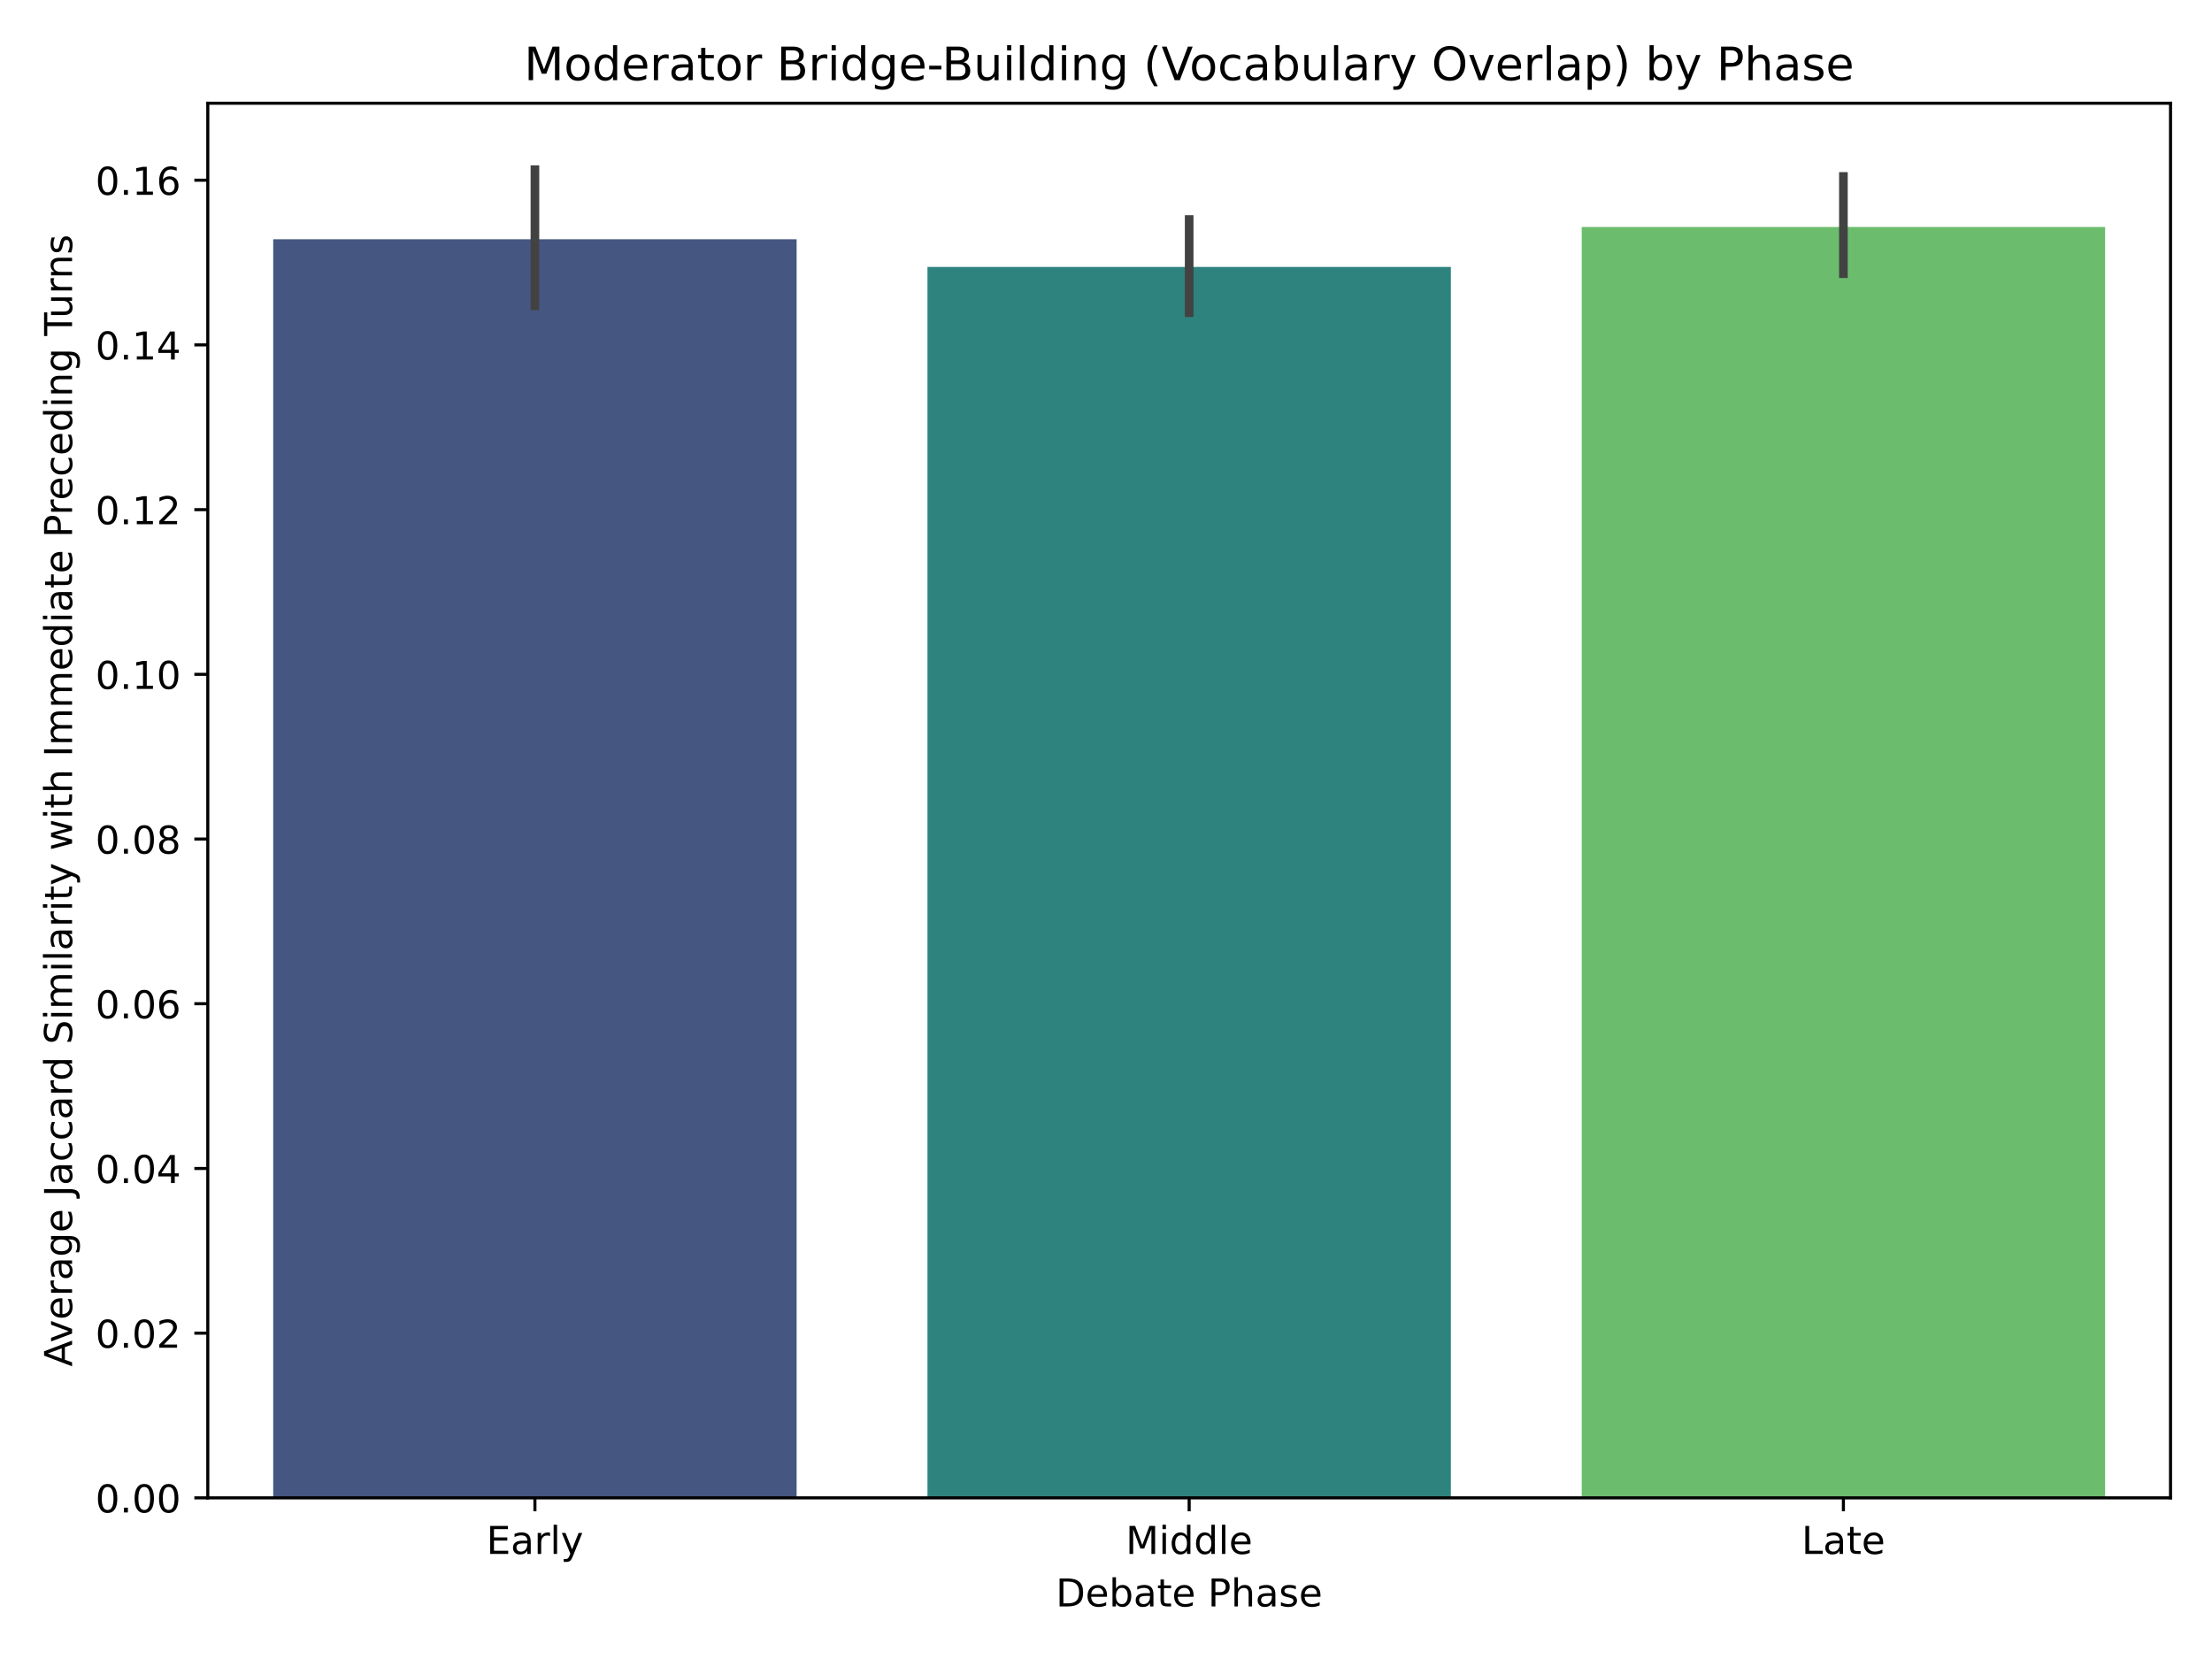
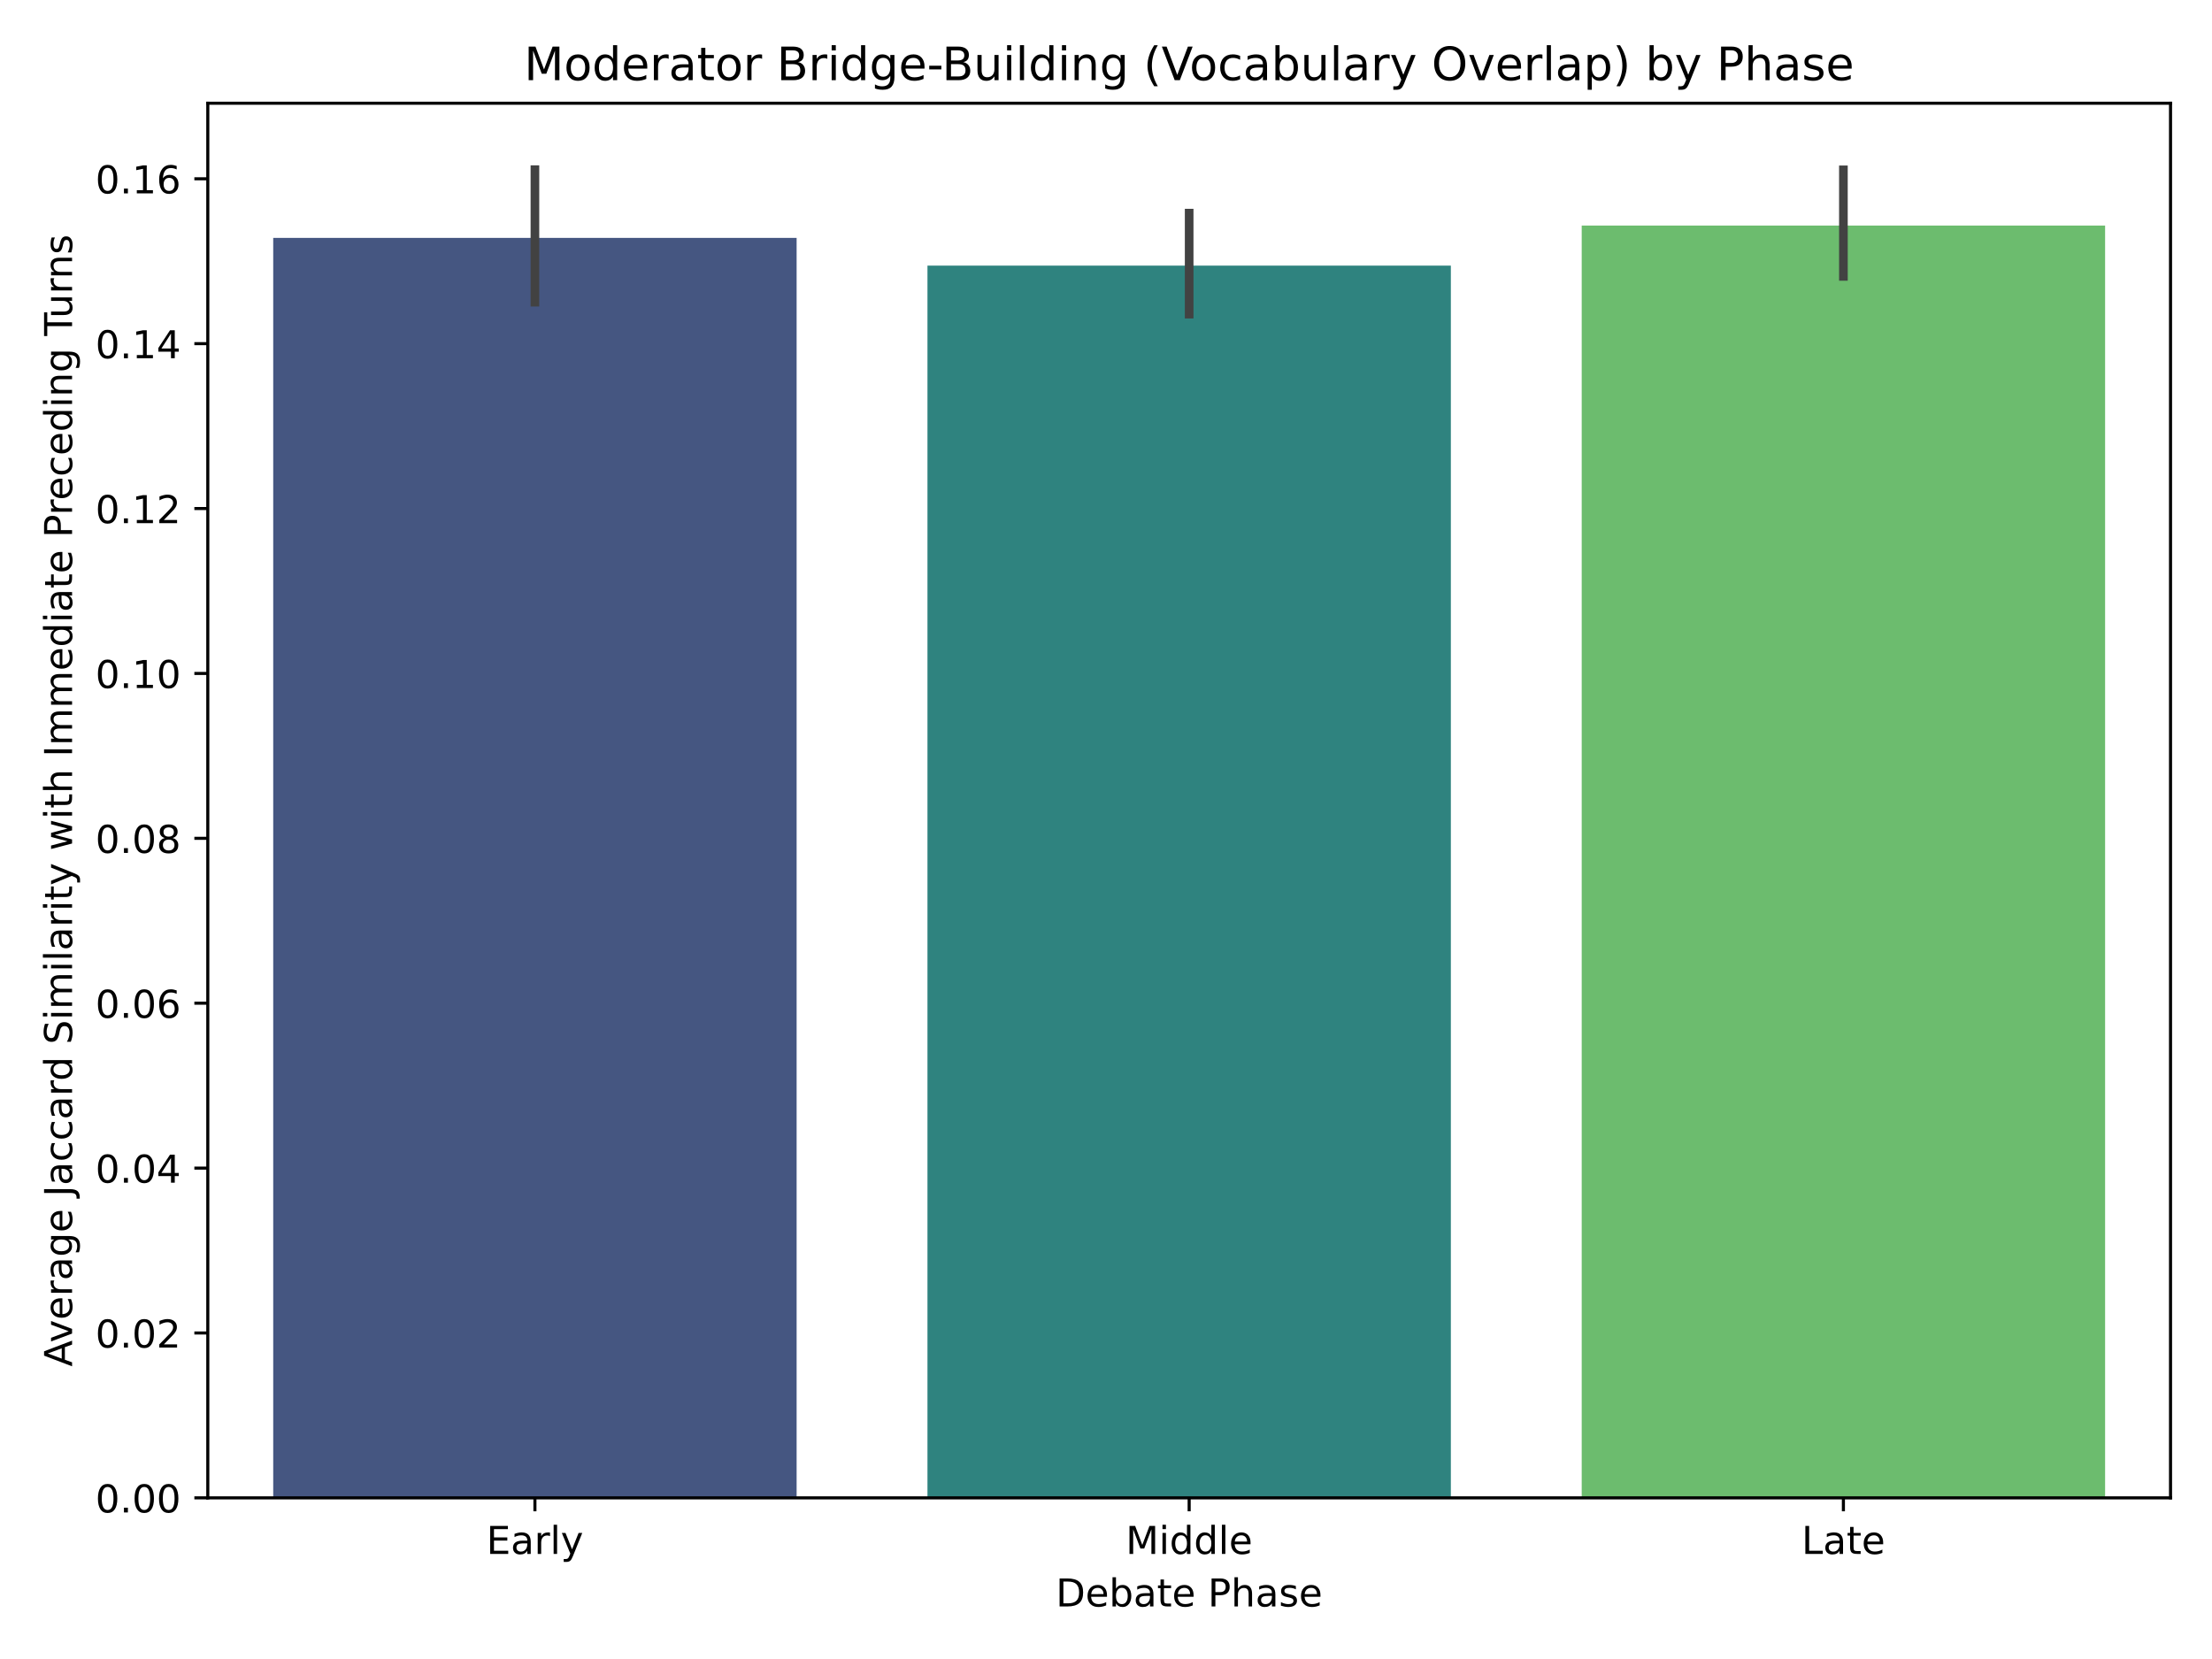
<svg xmlns="http://www.w3.org/2000/svg" xmlns:xlink="http://www.w3.org/1999/xlink" width="576pt" height="432pt" viewBox="0 0 576 432" version="1.1">
  <defs>
    <style type="text/css">*{stroke-linejoin: round; stroke-linecap: butt}</style>
  </defs>
  <g id="figure_1">
    <g id="patch_1">
      <path d="M 0 432  L 576 432  L 576 0  L 0 0  z " style="fill: #ffffff" />
    </g>
    <g id="axes_1">
      <g id="patch_2">
        <path d="M 54.11 390.04  L 565.2 390.04  L 565.2 26.88  L 54.11 26.88  z " style="fill: #ffffff" />
      </g>
      <g id="patch_3">
-         <path d="M 71.146 390.04  L 207.437 390.04  L 207.437 62.304  L 71.146 62.304  z " clip-path="url(#p654a240c26)" style="fill: #455681" />
+         <path d="M 71.146 390.04  L 207.437 390.04  L 207.437 61.947  L 71.146 61.947  z " clip-path="url(#p54904edf8a)" style="fill: #455681" />
      </g>
      <g id="patch_4">
-         <path d="M 241.51 390.04  L 377.8 390.04  L 377.8 69.507  L 241.51 69.507  z " clip-path="url(#p654a240c26)" style="fill: #2f837f" />
+         <path d="M 241.51 390.04  L 377.8 390.04  L 377.8 69.159  L 241.51 69.159  z " clip-path="url(#p54904edf8a)" style="fill: #2f837f" />
      </g>
      <g id="patch_5">
-         <path d="M 411.873 390.04  L 548.164 390.04  L 548.164 59.099  L 411.873 59.099  z " clip-path="url(#p654a240c26)" style="fill: #6cbc6e" />
+         <path d="M 411.873 390.04  L 548.164 390.04  L 548.164 58.739  L 411.873 58.739  z " clip-path="url(#p54904edf8a)" style="fill: #6cbc6e" />
      </g>
      <g id="matplotlib.axis_1">
        <g id="xtick_1">
          <g id="line2d_1">
            <defs>
-               <path id="maa955168d9" d="M 0 0  L 0 3.5  " style="stroke: #000000; stroke-width: 0.8" />
+               <path id="m7fd04213f6" d="M 0 0  L 0 3.5  " style="stroke: #000000; stroke-width: 0.8" />
            </defs>
            <g>
-               <use xlink:href="#maa955168d9" x="139.292" y="390.04" style="stroke: #000000; stroke-width: 0.8" />
+               <use xlink:href="#m7fd04213f6" x="139.292" y="390.04" style="stroke: #000000; stroke-width: 0.8" />
            </g>
          </g>
          <g id="text_1">
            <g transform="translate(126.6643 404.6384) scale(0.1 -0.1)">
              <defs>
                <path id="DejaVuSans-45" d="M 628 4666  L 3578 4666  L 3578 4134  L 1259 4134  L 1259 2753  L 3481 2753  L 3481 2222  L 1259 2222  L 1259 531  L 3634 531  L 3634 0  L 628 0  L 628 4666  z " transform="scale(0.015625)" />
                <path id="DejaVuSans-61" d="M 2194 1759  Q 1497 1759 1228 1600  Q 959 1441 959 1056  Q 959 750 1161 570  Q 1363 391 1709 391  Q 2188 391 2477 730  Q 2766 1069 2766 1631  L 2766 1759  L 2194 1759  z M 3341 1997  L 3341 0  L 2766 0  L 2766 531  Q 2569 213 2275 61  Q 1981 -91 1556 -91  Q 1019 -91 701 211  Q 384 513 384 1019  Q 384 1609 779 1909  Q 1175 2209 1959 2209  L 2766 2209  L 2766 2266  Q 2766 2663 2505 2880  Q 2244 3097 1772 3097  Q 1472 3097 1187 3025  Q 903 2953 641 2809  L 641 3341  Q 956 3463 1253 3523  Q 1550 3584 1831 3584  Q 2591 3584 2966 3190  Q 3341 2797 3341 1997  z " transform="scale(0.015625)" />
                <path id="DejaVuSans-72" d="M 2631 2963  Q 2534 3019 2420 3045  Q 2306 3072 2169 3072  Q 1681 3072 1420 2755  Q 1159 2438 1159 1844  L 1159 0  L 581 0  L 581 3500  L 1159 3500  L 1159 2956  Q 1341 3275 1631 3429  Q 1922 3584 2338 3584  Q 2397 3584 2469 3576  Q 2541 3569 2628 3553  L 2631 2963  z " transform="scale(0.015625)" />
                <path id="DejaVuSans-6c" d="M 603 4863  L 1178 4863  L 1178 0  L 603 0  L 603 4863  z " transform="scale(0.015625)" />
                <path id="DejaVuSans-79" d="M 2059 -325  Q 1816 -950 1584 -1140  Q 1353 -1331 966 -1331  L 506 -1331  L 506 -850  L 844 -850  Q 1081 -850 1212 -737  Q 1344 -625 1503 -206  L 1606 56  L 191 3500  L 800 3500  L 1894 763  L 2988 3500  L 3597 3500  L 2059 -325  z " transform="scale(0.015625)" />
              </defs>
              <use xlink:href="#DejaVuSans-45" />
              <use xlink:href="#DejaVuSans-61" transform="translate(63.18359 0)" />
              <use xlink:href="#DejaVuSans-72" transform="translate(124.4629 0)" />
              <use xlink:href="#DejaVuSans-6c" transform="translate(165.5762 0)" />
              <use xlink:href="#DejaVuSans-79" transform="translate(193.3594 0)" />
            </g>
          </g>
        </g>
        <g id="xtick_2">
          <g id="line2d_2">
            <g>
-               <use xlink:href="#maa955168d9" x="309.655" y="390.04" style="stroke: #000000; stroke-width: 0.8" />
+               <use xlink:href="#m7fd04213f6" x="309.655" y="390.04" style="stroke: #000000; stroke-width: 0.8" />
            </g>
          </g>
          <g id="text_2">
            <g transform="translate(293.1378 404.6384) scale(0.1 -0.1)">
              <defs>
                <path id="DejaVuSans-4d" d="M 628 4666  L 1569 4666  L 2759 1491  L 3956 4666  L 4897 4666  L 4897 0  L 4281 0  L 4281 4097  L 3078 897  L 2444 897  L 1241 4097  L 1241 0  L 628 0  L 628 4666  z " transform="scale(0.015625)" />
                <path id="DejaVuSans-69" d="M 603 3500  L 1178 3500  L 1178 0  L 603 0  L 603 3500  z M 603 4863  L 1178 4863  L 1178 4134  L 603 4134  L 603 4863  z " transform="scale(0.015625)" />
                <path id="DejaVuSans-64" d="M 2906 2969  L 2906 4863  L 3481 4863  L 3481 0  L 2906 0  L 2906 525  Q 2725 213 2448 61  Q 2172 -91 1784 -91  Q 1150 -91 751 415  Q 353 922 353 1747  Q 353 2572 751 3078  Q 1150 3584 1784 3584  Q 2172 3584 2448 3432  Q 2725 3281 2906 2969  z M 947 1747  Q 947 1113 1208 752  Q 1469 391 1925 391  Q 2381 391 2643 752  Q 2906 1113 2906 1747  Q 2906 2381 2643 2742  Q 2381 3103 1925 3103  Q 1469 3103 1208 2742  Q 947 2381 947 1747  z " transform="scale(0.015625)" />
                <path id="DejaVuSans-65" d="M 3597 1894  L 3597 1613  L 953 1613  Q 991 1019 1311 708  Q 1631 397 2203 397  Q 2534 397 2845 478  Q 3156 559 3463 722  L 3463 178  Q 3153 47 2828 -22  Q 2503 -91 2169 -91  Q 1331 -91 842 396  Q 353 884 353 1716  Q 353 2575 817 3079  Q 1281 3584 2069 3584  Q 2775 3584 3186 3129  Q 3597 2675 3597 1894  z M 3022 2063  Q 3016 2534 2758 2815  Q 2500 3097 2075 3097  Q 1594 3097 1305 2825  Q 1016 2553 972 2059  L 3022 2063  z " transform="scale(0.015625)" />
              </defs>
              <use xlink:href="#DejaVuSans-4d" />
              <use xlink:href="#DejaVuSans-69" transform="translate(86.2793 0)" />
              <use xlink:href="#DejaVuSans-64" transform="translate(114.0625 0)" />
              <use xlink:href="#DejaVuSans-64" transform="translate(177.5391 0)" />
              <use xlink:href="#DejaVuSans-6c" transform="translate(241.0156 0)" />
              <use xlink:href="#DejaVuSans-65" transform="translate(268.7988 0)" />
            </g>
          </g>
        </g>
        <g id="xtick_3">
          <g id="line2d_3">
            <g>
-               <use xlink:href="#maa955168d9" x="480.018" y="390.04" style="stroke: #000000; stroke-width: 0.8" />
+               <use xlink:href="#m7fd04213f6" x="480.018" y="390.04" style="stroke: #000000; stroke-width: 0.8" />
            </g>
          </g>
          <g id="text_3">
            <g transform="translate(469.1316 404.6384) scale(0.1 -0.1)">
              <defs>
                <path id="DejaVuSans-4c" d="M 628 4666  L 1259 4666  L 1259 531  L 3531 531  L 3531 0  L 628 0  L 628 4666  z " transform="scale(0.015625)" />
                <path id="DejaVuSans-74" d="M 1172 4494  L 1172 3500  L 2356 3500  L 2356 3053  L 1172 3053  L 1172 1153  Q 1172 725 1289 603  Q 1406 481 1766 481  L 2356 481  L 2356 0  L 1766 0  Q 1100 0 847 248  Q 594 497 594 1153  L 594 3053  L 172 3053  L 172 3500  L 594 3500  L 594 4494  L 1172 4494  z " transform="scale(0.015625)" />
              </defs>
              <use xlink:href="#DejaVuSans-4c" />
              <use xlink:href="#DejaVuSans-61" transform="translate(55.71289 0)" />
              <use xlink:href="#DejaVuSans-74" transform="translate(116.9922 0)" />
              <use xlink:href="#DejaVuSans-65" transform="translate(156.2012 0)" />
            </g>
          </g>
        </g>
        <g id="text_4">
          <g transform="translate(274.9355 418.3166) scale(0.1 -0.1)">
            <defs>
              <path id="DejaVuSans-44" d="M 1259 4147  L 1259 519  L 2022 519  Q 2988 519 3436 956  Q 3884 1394 3884 2338  Q 3884 3275 3436 3711  Q 2988 4147 2022 4147  L 1259 4147  z M 628 4666  L 1925 4666  Q 3281 4666 3915 4102  Q 4550 3538 4550 2338  Q 4550 1131 3912 565  Q 3275 0 1925 0  L 628 0  L 628 4666  z " transform="scale(0.015625)" />
              <path id="DejaVuSans-62" d="M 3116 1747  Q 3116 2381 2855 2742  Q 2594 3103 2138 3103  Q 1681 3103 1420 2742  Q 1159 2381 1159 1747  Q 1159 1113 1420 752  Q 1681 391 2138 391  Q 2594 391 2855 752  Q 3116 1113 3116 1747  z M 1159 2969  Q 1341 3281 1617 3432  Q 1894 3584 2278 3584  Q 2916 3584 3314 3078  Q 3713 2572 3713 1747  Q 3713 922 3314 415  Q 2916 -91 2278 -91  Q 1894 -91 1617 61  Q 1341 213 1159 525  L 1159 0  L 581 0  L 581 4863  L 1159 4863  L 1159 2969  z " transform="scale(0.015625)" />
              <path id="DejaVuSans-20" transform="scale(0.015625)" />
              <path id="DejaVuSans-50" d="M 1259 4147  L 1259 2394  L 2053 2394  Q 2494 2394 2734 2622  Q 2975 2850 2975 3272  Q 2975 3691 2734 3919  Q 2494 4147 2053 4147  L 1259 4147  z M 628 4666  L 2053 4666  Q 2838 4666 3239 4311  Q 3641 3956 3641 3272  Q 3641 2581 3239 2228  Q 2838 1875 2053 1875  L 1259 1875  L 1259 0  L 628 0  L 628 4666  z " transform="scale(0.015625)" />
              <path id="DejaVuSans-68" d="M 3513 2113  L 3513 0  L 2938 0  L 2938 2094  Q 2938 2591 2744 2837  Q 2550 3084 2163 3084  Q 1697 3084 1428 2787  Q 1159 2491 1159 1978  L 1159 0  L 581 0  L 581 4863  L 1159 4863  L 1159 2956  Q 1366 3272 1645 3428  Q 1925 3584 2291 3584  Q 2894 3584 3203 3211  Q 3513 2838 3513 2113  z " transform="scale(0.015625)" />
              <path id="DejaVuSans-73" d="M 2834 3397  L 2834 2853  Q 2591 2978 2328 3040  Q 2066 3103 1784 3103  Q 1356 3103 1142 2972  Q 928 2841 928 2578  Q 928 2378 1081 2264  Q 1234 2150 1697 2047  L 1894 2003  Q 2506 1872 2764 1633  Q 3022 1394 3022 966  Q 3022 478 2636 193  Q 2250 -91 1575 -91  Q 1294 -91 989 -36  Q 684 19 347 128  L 347 722  Q 666 556 975 473  Q 1284 391 1588 391  Q 1994 391 2212 530  Q 2431 669 2431 922  Q 2431 1156 2273 1281  Q 2116 1406 1581 1522  L 1381 1569  Q 847 1681 609 1914  Q 372 2147 372 2553  Q 372 3047 722 3315  Q 1072 3584 1716 3584  Q 2034 3584 2315 3537  Q 2597 3491 2834 3397  z " transform="scale(0.015625)" />
            </defs>
            <use xlink:href="#DejaVuSans-44" />
            <use xlink:href="#DejaVuSans-65" transform="translate(77.00195 0)" />
            <use xlink:href="#DejaVuSans-62" transform="translate(138.5254 0)" />
            <use xlink:href="#DejaVuSans-61" transform="translate(202.002 0)" />
            <use xlink:href="#DejaVuSans-74" transform="translate(263.2812 0)" />
            <use xlink:href="#DejaVuSans-65" transform="translate(302.4902 0)" />
            <use xlink:href="#DejaVuSans-20" transform="translate(364.0137 0)" />
            <use xlink:href="#DejaVuSans-50" transform="translate(395.8008 0)" />
            <use xlink:href="#DejaVuSans-68" transform="translate(456.1035 0)" />
            <use xlink:href="#DejaVuSans-61" transform="translate(519.4824 0)" />
            <use xlink:href="#DejaVuSans-73" transform="translate(580.7617 0)" />
            <use xlink:href="#DejaVuSans-65" transform="translate(632.8613 0)" />
          </g>
        </g>
      </g>
      <g id="matplotlib.axis_2">
        <g id="ytick_1">
          <g id="line2d_4">
            <defs>
-               <path id="m35f1ead9c5" d="M 0 0  L -3.5 0  " style="stroke: #000000; stroke-width: 0.8" />
+               <path id="m800bf268b1" d="M 0 0  L -3.5 0  " style="stroke: #000000; stroke-width: 0.8" />
            </defs>
            <g>
-               <use xlink:href="#m35f1ead9c5" x="54.11" y="390.04" style="stroke: #000000; stroke-width: 0.8" />
+               <use xlink:href="#m800bf268b1" x="54.11" y="390.04" style="stroke: #000000; stroke-width: 0.8" />
            </g>
          </g>
          <g id="text_5">
            <g transform="translate(24.84437 393.8392) scale(0.1 -0.1)">
              <defs>
                <path id="DejaVuSans-30" d="M 2034 4250  Q 1547 4250 1301 3770  Q 1056 3291 1056 2328  Q 1056 1369 1301 889  Q 1547 409 2034 409  Q 2525 409 2770 889  Q 3016 1369 3016 2328  Q 3016 3291 2770 3770  Q 2525 4250 2034 4250  z M 2034 4750  Q 2819 4750 3233 4129  Q 3647 3509 3647 2328  Q 3647 1150 3233 529  Q 2819 -91 2034 -91  Q 1250 -91 836 529  Q 422 1150 422 2328  Q 422 3509 836 4129  Q 1250 4750 2034 4750  z " transform="scale(0.015625)" />
                <path id="DejaVuSans-2e" d="M 684 794  L 1344 794  L 1344 0  L 684 0  L 684 794  z " transform="scale(0.015625)" />
              </defs>
              <use xlink:href="#DejaVuSans-30" />
              <use xlink:href="#DejaVuSans-2e" transform="translate(63.62305 0)" />
              <use xlink:href="#DejaVuSans-30" transform="translate(95.41016 0)" />
              <use xlink:href="#DejaVuSans-30" transform="translate(159.0332 0)" />
            </g>
          </g>
        </g>
        <g id="ytick_2">
          <g id="line2d_5">
            <g>
-               <use xlink:href="#m35f1ead9c5" x="54.11" y="347.151" style="stroke: #000000; stroke-width: 0.8" />
+               <use xlink:href="#m800bf268b1" x="54.11" y="347.104" style="stroke: #000000; stroke-width: 0.8" />
            </g>
          </g>
          <g id="text_6">
-             <g transform="translate(24.84437 350.9501) scale(0.1 -0.1)">
+             <g transform="translate(24.84437 350.9034) scale(0.1 -0.1)">
              <defs>
                <path id="DejaVuSans-32" d="M 1228 531  L 3431 531  L 3431 0  L 469 0  L 469 531  Q 828 903 1448 1529  Q 2069 2156 2228 2338  Q 2531 2678 2651 2914  Q 2772 3150 2772 3378  Q 2772 3750 2511 3984  Q 2250 4219 1831 4219  Q 1534 4219 1204 4116  Q 875 4013 500 3803  L 500 4441  Q 881 4594 1212 4672  Q 1544 4750 1819 4750  Q 2544 4750 2975 4387  Q 3406 4025 3406 3419  Q 3406 3131 3298 2873  Q 3191 2616 2906 2266  Q 2828 2175 2409 1742  Q 1991 1309 1228 531  z " transform="scale(0.015625)" />
              </defs>
              <use xlink:href="#DejaVuSans-30" />
              <use xlink:href="#DejaVuSans-2e" transform="translate(63.62305 0)" />
              <use xlink:href="#DejaVuSans-30" transform="translate(95.41016 0)" />
              <use xlink:href="#DejaVuSans-32" transform="translate(159.0332 0)" />
            </g>
          </g>
        </g>
        <g id="ytick_3">
          <g id="line2d_6">
            <g>
-               <use xlink:href="#m35f1ead9c5" x="54.11" y="304.262" style="stroke: #000000; stroke-width: 0.8" />
+               <use xlink:href="#m800bf268b1" x="54.11" y="304.168" style="stroke: #000000; stroke-width: 0.8" />
            </g>
          </g>
          <g id="text_7">
-             <g transform="translate(24.84437 308.061) scale(0.1 -0.1)">
+             <g transform="translate(24.84437 307.9677) scale(0.1 -0.1)">
              <defs>
                <path id="DejaVuSans-34" d="M 2419 4116  L 825 1625  L 2419 1625  L 2419 4116  z M 2253 4666  L 3047 4666  L 3047 1625  L 3713 1625  L 3713 1100  L 3047 1100  L 3047 0  L 2419 0  L 2419 1100  L 313 1100  L 313 1709  L 2253 4666  z " transform="scale(0.015625)" />
              </defs>
              <use xlink:href="#DejaVuSans-30" />
              <use xlink:href="#DejaVuSans-2e" transform="translate(63.62305 0)" />
              <use xlink:href="#DejaVuSans-30" transform="translate(95.41016 0)" />
              <use xlink:href="#DejaVuSans-34" transform="translate(159.0332 0)" />
            </g>
          </g>
        </g>
        <g id="ytick_4">
          <g id="line2d_7">
            <g>
-               <use xlink:href="#m35f1ead9c5" x="54.11" y="261.373" style="stroke: #000000; stroke-width: 0.8" />
+               <use xlink:href="#m800bf268b1" x="54.11" y="261.233" style="stroke: #000000; stroke-width: 0.8" />
            </g>
          </g>
          <g id="text_8">
-             <g transform="translate(24.84437 265.1719) scale(0.1 -0.1)">
+             <g transform="translate(24.84437 265.0319) scale(0.1 -0.1)">
              <defs>
                <path id="DejaVuSans-36" d="M 2113 2584  Q 1688 2584 1439 2293  Q 1191 2003 1191 1497  Q 1191 994 1439 701  Q 1688 409 2113 409  Q 2538 409 2786 701  Q 3034 994 3034 1497  Q 3034 2003 2786 2293  Q 2538 2584 2113 2584  z M 3366 4563  L 3366 3988  Q 3128 4100 2886 4159  Q 2644 4219 2406 4219  Q 1781 4219 1451 3797  Q 1122 3375 1075 2522  Q 1259 2794 1537 2939  Q 1816 3084 2150 3084  Q 2853 3084 3261 2657  Q 3669 2231 3669 1497  Q 3669 778 3244 343  Q 2819 -91 2113 -91  Q 1303 -91 875 529  Q 447 1150 447 2328  Q 447 3434 972 4092  Q 1497 4750 2381 4750  Q 2619 4750 2861 4703  Q 3103 4656 3366 4563  z " transform="scale(0.015625)" />
              </defs>
              <use xlink:href="#DejaVuSans-30" />
              <use xlink:href="#DejaVuSans-2e" transform="translate(63.62305 0)" />
              <use xlink:href="#DejaVuSans-30" transform="translate(95.41016 0)" />
              <use xlink:href="#DejaVuSans-36" transform="translate(159.0332 0)" />
            </g>
          </g>
        </g>
        <g id="ytick_5">
          <g id="line2d_8">
            <g>
-               <use xlink:href="#m35f1ead9c5" x="54.11" y="218.484" style="stroke: #000000; stroke-width: 0.8" />
+               <use xlink:href="#m800bf268b1" x="54.11" y="218.297" style="stroke: #000000; stroke-width: 0.8" />
            </g>
          </g>
          <g id="text_9">
-             <g transform="translate(24.84437 222.2828) scale(0.1 -0.1)">
+             <g transform="translate(24.84437 222.0961) scale(0.1 -0.1)">
              <defs>
                <path id="DejaVuSans-38" d="M 2034 2216  Q 1584 2216 1326 1975  Q 1069 1734 1069 1313  Q 1069 891 1326 650  Q 1584 409 2034 409  Q 2484 409 2743 651  Q 3003 894 3003 1313  Q 3003 1734 2745 1975  Q 2488 2216 2034 2216  z M 1403 2484  Q 997 2584 770 2862  Q 544 3141 544 3541  Q 544 4100 942 4425  Q 1341 4750 2034 4750  Q 2731 4750 3128 4425  Q 3525 4100 3525 3541  Q 3525 3141 3298 2862  Q 3072 2584 2669 2484  Q 3125 2378 3379 2068  Q 3634 1759 3634 1313  Q 3634 634 3220 271  Q 2806 -91 2034 -91  Q 1263 -91 848 271  Q 434 634 434 1313  Q 434 1759 690 2068  Q 947 2378 1403 2484  z M 1172 3481  Q 1172 3119 1398 2916  Q 1625 2713 2034 2713  Q 2441 2713 2670 2916  Q 2900 3119 2900 3481  Q 2900 3844 2670 4047  Q 2441 4250 2034 4250  Q 1625 4250 1398 4047  Q 1172 3844 1172 3481  z " transform="scale(0.015625)" />
              </defs>
              <use xlink:href="#DejaVuSans-30" />
              <use xlink:href="#DejaVuSans-2e" transform="translate(63.62305 0)" />
              <use xlink:href="#DejaVuSans-30" transform="translate(95.41016 0)" />
              <use xlink:href="#DejaVuSans-38" transform="translate(159.0332 0)" />
            </g>
          </g>
        </g>
        <g id="ytick_6">
          <g id="line2d_9">
            <g>
-               <use xlink:href="#m35f1ead9c5" x="54.11" y="175.594" style="stroke: #000000; stroke-width: 0.8" />
+               <use xlink:href="#m800bf268b1" x="54.11" y="175.361" style="stroke: #000000; stroke-width: 0.8" />
            </g>
          </g>
          <g id="text_10">
-             <g transform="translate(24.84437 179.3936) scale(0.1 -0.1)">
+             <g transform="translate(24.84437 179.1603) scale(0.1 -0.1)">
              <defs>
                <path id="DejaVuSans-31" d="M 794 531  L 1825 531  L 1825 4091  L 703 3866  L 703 4441  L 1819 4666  L 2450 4666  L 2450 531  L 3481 531  L 3481 0  L 794 0  L 794 531  z " transform="scale(0.015625)" />
              </defs>
              <use xlink:href="#DejaVuSans-30" />
              <use xlink:href="#DejaVuSans-2e" transform="translate(63.62305 0)" />
              <use xlink:href="#DejaVuSans-31" transform="translate(95.41016 0)" />
              <use xlink:href="#DejaVuSans-30" transform="translate(159.0332 0)" />
            </g>
          </g>
        </g>
        <g id="ytick_7">
          <g id="line2d_10">
            <g>
-               <use xlink:href="#m35f1ead9c5" x="54.11" y="132.705" style="stroke: #000000; stroke-width: 0.8" />
+               <use xlink:href="#m800bf268b1" x="54.11" y="132.425" style="stroke: #000000; stroke-width: 0.8" />
            </g>
          </g>
          <g id="text_11">
-             <g transform="translate(24.84437 136.5045) scale(0.1 -0.1)">
+             <g transform="translate(24.84437 136.2246) scale(0.1 -0.1)">
              <use xlink:href="#DejaVuSans-30" />
              <use xlink:href="#DejaVuSans-2e" transform="translate(63.62305 0)" />
              <use xlink:href="#DejaVuSans-31" transform="translate(95.41016 0)" />
              <use xlink:href="#DejaVuSans-32" transform="translate(159.0332 0)" />
            </g>
          </g>
        </g>
        <g id="ytick_8">
          <g id="line2d_11">
            <g>
-               <use xlink:href="#m35f1ead9c5" x="54.11" y="89.816" style="stroke: #000000; stroke-width: 0.8" />
+               <use xlink:href="#m800bf268b1" x="54.11" y="89.49" style="stroke: #000000; stroke-width: 0.8" />
            </g>
          </g>
          <g id="text_12">
-             <g transform="translate(24.84437 93.61541) scale(0.1 -0.1)">
+             <g transform="translate(24.84437 93.2888) scale(0.1 -0.1)">
              <use xlink:href="#DejaVuSans-30" />
              <use xlink:href="#DejaVuSans-2e" transform="translate(63.62305 0)" />
              <use xlink:href="#DejaVuSans-31" transform="translate(95.41016 0)" />
              <use xlink:href="#DejaVuSans-34" transform="translate(159.0332 0)" />
            </g>
          </g>
        </g>
        <g id="ytick_9">
          <g id="line2d_12">
            <g>
-               <use xlink:href="#m35f1ead9c5" x="54.11" y="46.927" style="stroke: #000000; stroke-width: 0.8" />
+               <use xlink:href="#m800bf268b1" x="54.11" y="46.554" style="stroke: #000000; stroke-width: 0.8" />
            </g>
          </g>
          <g id="text_13">
-             <g transform="translate(24.84437 50.72629) scale(0.1 -0.1)">
+             <g transform="translate(24.84437 50.35303) scale(0.1 -0.1)">
              <use xlink:href="#DejaVuSans-30" />
              <use xlink:href="#DejaVuSans-2e" transform="translate(63.62305 0)" />
              <use xlink:href="#DejaVuSans-31" transform="translate(95.41016 0)" />
              <use xlink:href="#DejaVuSans-36" transform="translate(159.0332 0)" />
            </g>
          </g>
        </g>
        <g id="text_14">
          <g transform="translate(18.76469 355.8608) rotate(-90) scale(0.1 -0.1)">
            <defs>
              <path id="DejaVuSans-41" d="M 2188 4044  L 1331 1722  L 3047 1722  L 2188 4044  z M 1831 4666  L 2547 4666  L 4325 0  L 3669 0  L 3244 1197  L 1141 1197  L 716 0  L 50 0  L 1831 4666  z " transform="scale(0.015625)" />
              <path id="DejaVuSans-76" d="M 191 3500  L 800 3500  L 1894 563  L 2988 3500  L 3597 3500  L 2284 0  L 1503 0  L 191 3500  z " transform="scale(0.015625)" />
              <path id="DejaVuSans-67" d="M 2906 1791  Q 2906 2416 2648 2759  Q 2391 3103 1925 3103  Q 1463 3103 1205 2759  Q 947 2416 947 1791  Q 947 1169 1205 825  Q 1463 481 1925 481  Q 2391 481 2648 825  Q 2906 1169 2906 1791  z M 3481 434  Q 3481 -459 3084 -895  Q 2688 -1331 1869 -1331  Q 1566 -1331 1297 -1286  Q 1028 -1241 775 -1147  L 775 -588  Q 1028 -725 1275 -790  Q 1522 -856 1778 -856  Q 2344 -856 2625 -561  Q 2906 -266 2906 331  L 2906 616  Q 2728 306 2450 153  Q 2172 0 1784 0  Q 1141 0 747 490  Q 353 981 353 1791  Q 353 2603 747 3093  Q 1141 3584 1784 3584  Q 2172 3584 2450 3431  Q 2728 3278 2906 2969  L 2906 3500  L 3481 3500  L 3481 434  z " transform="scale(0.015625)" />
              <path id="DejaVuSans-4a" d="M 628 4666  L 1259 4666  L 1259 325  Q 1259 -519 939 -900  Q 619 -1281 -91 -1281  L -331 -1281  L -331 -750  L -134 -750  Q 284 -750 456 -515  Q 628 -281 628 325  L 628 4666  z " transform="scale(0.015625)" />
              <path id="DejaVuSans-63" d="M 3122 3366  L 3122 2828  Q 2878 2963 2633 3030  Q 2388 3097 2138 3097  Q 1578 3097 1268 2742  Q 959 2388 959 1747  Q 959 1106 1268 751  Q 1578 397 2138 397  Q 2388 397 2633 464  Q 2878 531 3122 666  L 3122 134  Q 2881 22 2623 -34  Q 2366 -91 2075 -91  Q 1284 -91 818 406  Q 353 903 353 1747  Q 353 2603 823 3093  Q 1294 3584 2113 3584  Q 2378 3584 2631 3529  Q 2884 3475 3122 3366  z " transform="scale(0.015625)" />
              <path id="DejaVuSans-53" d="M 3425 4513  L 3425 3897  Q 3066 4069 2747 4153  Q 2428 4238 2131 4238  Q 1616 4238 1336 4038  Q 1056 3838 1056 3469  Q 1056 3159 1242 3001  Q 1428 2844 1947 2747  L 2328 2669  Q 3034 2534 3370 2195  Q 3706 1856 3706 1288  Q 3706 609 3251 259  Q 2797 -91 1919 -91  Q 1588 -91 1214 -16  Q 841 59 441 206  L 441 856  Q 825 641 1194 531  Q 1563 422 1919 422  Q 2459 422 2753 634  Q 3047 847 3047 1241  Q 3047 1584 2836 1778  Q 2625 1972 2144 2069  L 1759 2144  Q 1053 2284 737 2584  Q 422 2884 422 3419  Q 422 4038 858 4394  Q 1294 4750 2059 4750  Q 2388 4750 2728 4690  Q 3069 4631 3425 4513  z " transform="scale(0.015625)" />
              <path id="DejaVuSans-6d" d="M 3328 2828  Q 3544 3216 3844 3400  Q 4144 3584 4550 3584  Q 5097 3584 5394 3201  Q 5691 2819 5691 2113  L 5691 0  L 5113 0  L 5113 2094  Q 5113 2597 4934 2840  Q 4756 3084 4391 3084  Q 3944 3084 3684 2787  Q 3425 2491 3425 1978  L 3425 0  L 2847 0  L 2847 2094  Q 2847 2600 2669 2842  Q 2491 3084 2119 3084  Q 1678 3084 1418 2786  Q 1159 2488 1159 1978  L 1159 0  L 581 0  L 581 3500  L 1159 3500  L 1159 2956  Q 1356 3278 1631 3431  Q 1906 3584 2284 3584  Q 2666 3584 2933 3390  Q 3200 3197 3328 2828  z " transform="scale(0.015625)" />
              <path id="DejaVuSans-77" d="M 269 3500  L 844 3500  L 1563 769  L 2278 3500  L 2956 3500  L 3675 769  L 4391 3500  L 4966 3500  L 4050 0  L 3372 0  L 2619 2869  L 1863 0  L 1184 0  L 269 3500  z " transform="scale(0.015625)" />
              <path id="DejaVuSans-49" d="M 628 4666  L 1259 4666  L 1259 0  L 628 0  L 628 4666  z " transform="scale(0.015625)" />
              <path id="DejaVuSans-6e" d="M 3513 2113  L 3513 0  L 2938 0  L 2938 2094  Q 2938 2591 2744 2837  Q 2550 3084 2163 3084  Q 1697 3084 1428 2787  Q 1159 2491 1159 1978  L 1159 0  L 581 0  L 581 3500  L 1159 3500  L 1159 2956  Q 1366 3272 1645 3428  Q 1925 3584 2291 3584  Q 2894 3584 3203 3211  Q 3513 2838 3513 2113  z " transform="scale(0.015625)" />
              <path id="DejaVuSans-54" d="M -19 4666  L 3928 4666  L 3928 4134  L 2272 4134  L 2272 0  L 1638 0  L 1638 4134  L -19 4134  L -19 4666  z " transform="scale(0.015625)" />
              <path id="DejaVuSans-75" d="M 544 1381  L 544 3500  L 1119 3500  L 1119 1403  Q 1119 906 1312 657  Q 1506 409 1894 409  Q 2359 409 2629 706  Q 2900 1003 2900 1516  L 2900 3500  L 3475 3500  L 3475 0  L 2900 0  L 2900 538  Q 2691 219 2414 64  Q 2138 -91 1772 -91  Q 1169 -91 856 284  Q 544 659 544 1381  z M 1991 3584  L 1991 3584  z " transform="scale(0.015625)" />
            </defs>
            <use xlink:href="#DejaVuSans-41" />
            <use xlink:href="#DejaVuSans-76" transform="translate(62.5332 0)" />
            <use xlink:href="#DejaVuSans-65" transform="translate(121.7129 0)" />
            <use xlink:href="#DejaVuSans-72" transform="translate(183.2363 0)" />
            <use xlink:href="#DejaVuSans-61" transform="translate(224.3496 0)" />
            <use xlink:href="#DejaVuSans-67" transform="translate(285.6289 0)" />
            <use xlink:href="#DejaVuSans-65" transform="translate(349.1055 0)" />
            <use xlink:href="#DejaVuSans-20" transform="translate(410.6289 0)" />
            <use xlink:href="#DejaVuSans-4a" transform="translate(442.416 0)" />
            <use xlink:href="#DejaVuSans-61" transform="translate(471.9082 0)" />
            <use xlink:href="#DejaVuSans-63" transform="translate(533.1875 0)" />
            <use xlink:href="#DejaVuSans-63" transform="translate(588.168 0)" />
            <use xlink:href="#DejaVuSans-61" transform="translate(643.1484 0)" />
            <use xlink:href="#DejaVuSans-72" transform="translate(704.4277 0)" />
            <use xlink:href="#DejaVuSans-64" transform="translate(743.791 0)" />
            <use xlink:href="#DejaVuSans-20" transform="translate(807.2676 0)" />
            <use xlink:href="#DejaVuSans-53" transform="translate(839.0547 0)" />
            <use xlink:href="#DejaVuSans-69" transform="translate(902.5312 0)" />
            <use xlink:href="#DejaVuSans-6d" transform="translate(930.3145 0)" />
            <use xlink:href="#DejaVuSans-69" transform="translate(1027.727 0)" />
            <use xlink:href="#DejaVuSans-6c" transform="translate(1055.51 0)" />
            <use xlink:href="#DejaVuSans-61" transform="translate(1083.293 0)" />
            <use xlink:href="#DejaVuSans-72" transform="translate(1144.572 0)" />
            <use xlink:href="#DejaVuSans-69" transform="translate(1185.686 0)" />
            <use xlink:href="#DejaVuSans-74" transform="translate(1213.469 0)" />
            <use xlink:href="#DejaVuSans-79" transform="translate(1252.678 0)" />
            <use xlink:href="#DejaVuSans-20" transform="translate(1311.857 0)" />
            <use xlink:href="#DejaVuSans-77" transform="translate(1343.645 0)" />
            <use xlink:href="#DejaVuSans-69" transform="translate(1425.432 0)" />
            <use xlink:href="#DejaVuSans-74" transform="translate(1453.215 0)" />
            <use xlink:href="#DejaVuSans-68" transform="translate(1492.424 0)" />
            <use xlink:href="#DejaVuSans-20" transform="translate(1555.803 0)" />
            <use xlink:href="#DejaVuSans-49" transform="translate(1587.59 0)" />
            <use xlink:href="#DejaVuSans-6d" transform="translate(1617.082 0)" />
            <use xlink:href="#DejaVuSans-6d" transform="translate(1714.494 0)" />
            <use xlink:href="#DejaVuSans-65" transform="translate(1811.906 0)" />
            <use xlink:href="#DejaVuSans-64" transform="translate(1873.43 0)" />
            <use xlink:href="#DejaVuSans-69" transform="translate(1936.906 0)" />
            <use xlink:href="#DejaVuSans-61" transform="translate(1964.689 0)" />
            <use xlink:href="#DejaVuSans-74" transform="translate(2025.969 0)" />
            <use xlink:href="#DejaVuSans-65" transform="translate(2065.178 0)" />
            <use xlink:href="#DejaVuSans-20" transform="translate(2126.701 0)" />
            <use xlink:href="#DejaVuSans-50" transform="translate(2158.488 0)" />
            <use xlink:href="#DejaVuSans-72" transform="translate(2217.041 0)" />
            <use xlink:href="#DejaVuSans-65" transform="translate(2255.904 0)" />
            <use xlink:href="#DejaVuSans-63" transform="translate(2317.428 0)" />
            <use xlink:href="#DejaVuSans-65" transform="translate(2372.408 0)" />
            <use xlink:href="#DejaVuSans-64" transform="translate(2433.932 0)" />
            <use xlink:href="#DejaVuSans-69" transform="translate(2497.408 0)" />
            <use xlink:href="#DejaVuSans-6e" transform="translate(2525.191 0)" />
            <use xlink:href="#DejaVuSans-67" transform="translate(2588.57 0)" />
            <use xlink:href="#DejaVuSans-20" transform="translate(2652.047 0)" />
            <use xlink:href="#DejaVuSans-54" transform="translate(2683.834 0)" />
            <use xlink:href="#DejaVuSans-75" transform="translate(2729.793 0)" />
            <use xlink:href="#DejaVuSans-72" transform="translate(2793.172 0)" />
            <use xlink:href="#DejaVuSans-6e" transform="translate(2832.535 0)" />
            <use xlink:href="#DejaVuSans-73" transform="translate(2895.914 0)" />
          </g>
        </g>
      </g>
      <g id="line2d_13">
-         <path d="M 139.292 79.636  L 139.292 44.173  " clip-path="url(#p654a240c26)" style="fill: none; stroke: #424242; stroke-width: 2.25; stroke-linecap: square" />
+         <path d="M 139.292 78.691  L 139.292 44.173  " clip-path="url(#p54904edf8a)" style="fill: none; stroke: #424242; stroke-width: 2.25; stroke-linecap: square" />
      </g>
      <g id="line2d_14">
-         <path d="M 309.655 81.424  L 309.655 57.154  " clip-path="url(#p654a240c26)" style="fill: none; stroke: #424242; stroke-width: 2.25; stroke-linecap: square" />
+         <path d="M 309.655 81.81  L 309.655 55.502  " clip-path="url(#p54904edf8a)" style="fill: none; stroke: #424242; stroke-width: 2.25; stroke-linecap: square" />
      </g>
      <g id="line2d_15">
-         <path d="M 480.018 71.274  L 480.018 45.952  " clip-path="url(#p654a240c26)" style="fill: none; stroke: #424242; stroke-width: 2.25; stroke-linecap: square" />
+         <path d="M 480.018 71.968  L 480.018 44.223  " clip-path="url(#p54904edf8a)" style="fill: none; stroke: #424242; stroke-width: 2.25; stroke-linecap: square" />
      </g>
      <g id="patch_6">
        <path d="M 54.11 390.04  L 54.11 26.88  " style="fill: none; stroke: #000000; stroke-width: 0.8; stroke-linejoin: miter; stroke-linecap: square" />
      </g>
      <g id="patch_7">
        <path d="M 565.2 390.04  L 565.2 26.88  " style="fill: none; stroke: #000000; stroke-width: 0.8; stroke-linejoin: miter; stroke-linecap: square" />
      </g>
      <g id="patch_8">
        <path d="M 54.11 390.04  L 565.2 390.04  " style="fill: none; stroke: #000000; stroke-width: 0.8; stroke-linejoin: miter; stroke-linecap: square" />
      </g>
      <g id="patch_9">
        <path d="M 54.11 26.88  L 565.2 26.88  " style="fill: none; stroke: #000000; stroke-width: 0.8; stroke-linejoin: miter; stroke-linecap: square" />
      </g>
      <g id="text_15">
        <g transform="translate(136.4884 20.88) scale(0.12 -0.12)">
          <defs>
            <path id="DejaVuSans-6f" d="M 1959 3097  Q 1497 3097 1228 2736  Q 959 2375 959 1747  Q 959 1119 1226 758  Q 1494 397 1959 397  Q 2419 397 2687 759  Q 2956 1122 2956 1747  Q 2956 2369 2687 2733  Q 2419 3097 1959 3097  z M 1959 3584  Q 2709 3584 3137 3096  Q 3566 2609 3566 1747  Q 3566 888 3137 398  Q 2709 -91 1959 -91  Q 1206 -91 779 398  Q 353 888 353 1747  Q 353 2609 779 3096  Q 1206 3584 1959 3584  z " transform="scale(0.015625)" />
            <path id="DejaVuSans-42" d="M 1259 2228  L 1259 519  L 2272 519  Q 2781 519 3026 730  Q 3272 941 3272 1375  Q 3272 1813 3026 2020  Q 2781 2228 2272 2228  L 1259 2228  z M 1259 4147  L 1259 2741  L 2194 2741  Q 2656 2741 2882 2914  Q 3109 3088 3109 3444  Q 3109 3797 2882 3972  Q 2656 4147 2194 4147  L 1259 4147  z M 628 4666  L 2241 4666  Q 2963 4666 3353 4366  Q 3744 4066 3744 3513  Q 3744 3084 3544 2831  Q 3344 2578 2956 2516  Q 3422 2416 3680 2098  Q 3938 1781 3938 1306  Q 3938 681 3513 340  Q 3088 0 2303 0  L 628 0  L 628 4666  z " transform="scale(0.015625)" />
            <path id="DejaVuSans-2d" d="M 313 2009  L 1997 2009  L 1997 1497  L 313 1497  L 313 2009  z " transform="scale(0.015625)" />
            <path id="DejaVuSans-28" d="M 1984 4856  Q 1566 4138 1362 3434  Q 1159 2731 1159 2009  Q 1159 1288 1364 580  Q 1569 -128 1984 -844  L 1484 -844  Q 1016 -109 783 600  Q 550 1309 550 2009  Q 550 2706 781 3412  Q 1013 4119 1484 4856  L 1984 4856  z " transform="scale(0.015625)" />
            <path id="DejaVuSans-56" d="M 1831 0  L 50 4666  L 709 4666  L 2188 738  L 3669 4666  L 4325 4666  L 2547 0  L 1831 0  z " transform="scale(0.015625)" />
            <path id="DejaVuSans-4f" d="M 2522 4238  Q 1834 4238 1429 3725  Q 1025 3213 1025 2328  Q 1025 1447 1429 934  Q 1834 422 2522 422  Q 3209 422 3611 934  Q 4013 1447 4013 2328  Q 4013 3213 3611 3725  Q 3209 4238 2522 4238  z M 2522 4750  Q 3503 4750 4090 4092  Q 4678 3434 4678 2328  Q 4678 1225 4090 567  Q 3503 -91 2522 -91  Q 1538 -91 948 565  Q 359 1222 359 2328  Q 359 3434 948 4092  Q 1538 4750 2522 4750  z " transform="scale(0.015625)" />
            <path id="DejaVuSans-70" d="M 1159 525  L 1159 -1331  L 581 -1331  L 581 3500  L 1159 3500  L 1159 2969  Q 1341 3281 1617 3432  Q 1894 3584 2278 3584  Q 2916 3584 3314 3078  Q 3713 2572 3713 1747  Q 3713 922 3314 415  Q 2916 -91 2278 -91  Q 1894 -91 1617 61  Q 1341 213 1159 525  z M 3116 1747  Q 3116 2381 2855 2742  Q 2594 3103 2138 3103  Q 1681 3103 1420 2742  Q 1159 2381 1159 1747  Q 1159 1113 1420 752  Q 1681 391 2138 391  Q 2594 391 2855 752  Q 3116 1113 3116 1747  z " transform="scale(0.015625)" />
            <path id="DejaVuSans-29" d="M 513 4856  L 1013 4856  Q 1481 4119 1714 3412  Q 1947 2706 1947 2009  Q 1947 1309 1714 600  Q 1481 -109 1013 -844  L 513 -844  Q 928 -128 1133 580  Q 1338 1288 1338 2009  Q 1338 2731 1133 3434  Q 928 4138 513 4856  z " transform="scale(0.015625)" />
          </defs>
          <use xlink:href="#DejaVuSans-4d" />
          <use xlink:href="#DejaVuSans-6f" transform="translate(86.2793 0)" />
          <use xlink:href="#DejaVuSans-64" transform="translate(147.4609 0)" />
          <use xlink:href="#DejaVuSans-65" transform="translate(210.9375 0)" />
          <use xlink:href="#DejaVuSans-72" transform="translate(272.4609 0)" />
          <use xlink:href="#DejaVuSans-61" transform="translate(313.5742 0)" />
          <use xlink:href="#DejaVuSans-74" transform="translate(374.8535 0)" />
          <use xlink:href="#DejaVuSans-6f" transform="translate(414.0625 0)" />
          <use xlink:href="#DejaVuSans-72" transform="translate(475.2441 0)" />
          <use xlink:href="#DejaVuSans-20" transform="translate(516.3574 0)" />
          <use xlink:href="#DejaVuSans-42" transform="translate(548.1445 0)" />
          <use xlink:href="#DejaVuSans-72" transform="translate(616.748 0)" />
          <use xlink:href="#DejaVuSans-69" transform="translate(657.8613 0)" />
          <use xlink:href="#DejaVuSans-64" transform="translate(685.6445 0)" />
          <use xlink:href="#DejaVuSans-67" transform="translate(749.1211 0)" />
          <use xlink:href="#DejaVuSans-65" transform="translate(812.5977 0)" />
          <use xlink:href="#DejaVuSans-2d" transform="translate(874.1211 0)" />
          <use xlink:href="#DejaVuSans-42" transform="translate(906.5801 0)" />
          <use xlink:href="#DejaVuSans-75" transform="translate(975.1836 0)" />
          <use xlink:href="#DejaVuSans-69" transform="translate(1038.562 0)" />
          <use xlink:href="#DejaVuSans-6c" transform="translate(1066.346 0)" />
          <use xlink:href="#DejaVuSans-64" transform="translate(1094.129 0)" />
          <use xlink:href="#DejaVuSans-69" transform="translate(1157.605 0)" />
          <use xlink:href="#DejaVuSans-6e" transform="translate(1185.389 0)" />
          <use xlink:href="#DejaVuSans-67" transform="translate(1248.768 0)" />
          <use xlink:href="#DejaVuSans-20" transform="translate(1312.244 0)" />
          <use xlink:href="#DejaVuSans-28" transform="translate(1344.031 0)" />
          <use xlink:href="#DejaVuSans-56" transform="translate(1383.045 0)" />
          <use xlink:href="#DejaVuSans-6f" transform="translate(1443.703 0)" />
          <use xlink:href="#DejaVuSans-63" transform="translate(1504.885 0)" />
          <use xlink:href="#DejaVuSans-61" transform="translate(1559.865 0)" />
          <use xlink:href="#DejaVuSans-62" transform="translate(1621.145 0)" />
          <use xlink:href="#DejaVuSans-75" transform="translate(1684.621 0)" />
          <use xlink:href="#DejaVuSans-6c" transform="translate(1748 0)" />
          <use xlink:href="#DejaVuSans-61" transform="translate(1775.783 0)" />
          <use xlink:href="#DejaVuSans-72" transform="translate(1837.062 0)" />
          <use xlink:href="#DejaVuSans-79" transform="translate(1878.176 0)" />
          <use xlink:href="#DejaVuSans-20" transform="translate(1937.355 0)" />
          <use xlink:href="#DejaVuSans-4f" transform="translate(1969.143 0)" />
          <use xlink:href="#DejaVuSans-76" transform="translate(2047.854 0)" />
          <use xlink:href="#DejaVuSans-65" transform="translate(2107.033 0)" />
          <use xlink:href="#DejaVuSans-72" transform="translate(2168.557 0)" />
          <use xlink:href="#DejaVuSans-6c" transform="translate(2209.67 0)" />
          <use xlink:href="#DejaVuSans-61" transform="translate(2237.453 0)" />
          <use xlink:href="#DejaVuSans-70" transform="translate(2298.732 0)" />
          <use xlink:href="#DejaVuSans-29" transform="translate(2362.209 0)" />
          <use xlink:href="#DejaVuSans-20" transform="translate(2401.223 0)" />
          <use xlink:href="#DejaVuSans-62" transform="translate(2433.01 0)" />
          <use xlink:href="#DejaVuSans-79" transform="translate(2496.486 0)" />
          <use xlink:href="#DejaVuSans-20" transform="translate(2555.666 0)" />
          <use xlink:href="#DejaVuSans-50" transform="translate(2587.453 0)" />
          <use xlink:href="#DejaVuSans-68" transform="translate(2647.756 0)" />
          <use xlink:href="#DejaVuSans-61" transform="translate(2711.135 0)" />
          <use xlink:href="#DejaVuSans-73" transform="translate(2772.414 0)" />
          <use xlink:href="#DejaVuSans-65" transform="translate(2824.514 0)" />
        </g>
      </g>
    </g>
  </g>
  <defs>
-     <clipPath id="p654a240c26">
+     <clipPath id="p54904edf8a">
      <rect x="54.11" y="26.88" width="511.09" height="363.16" />
    </clipPath>
  </defs>
</svg>
